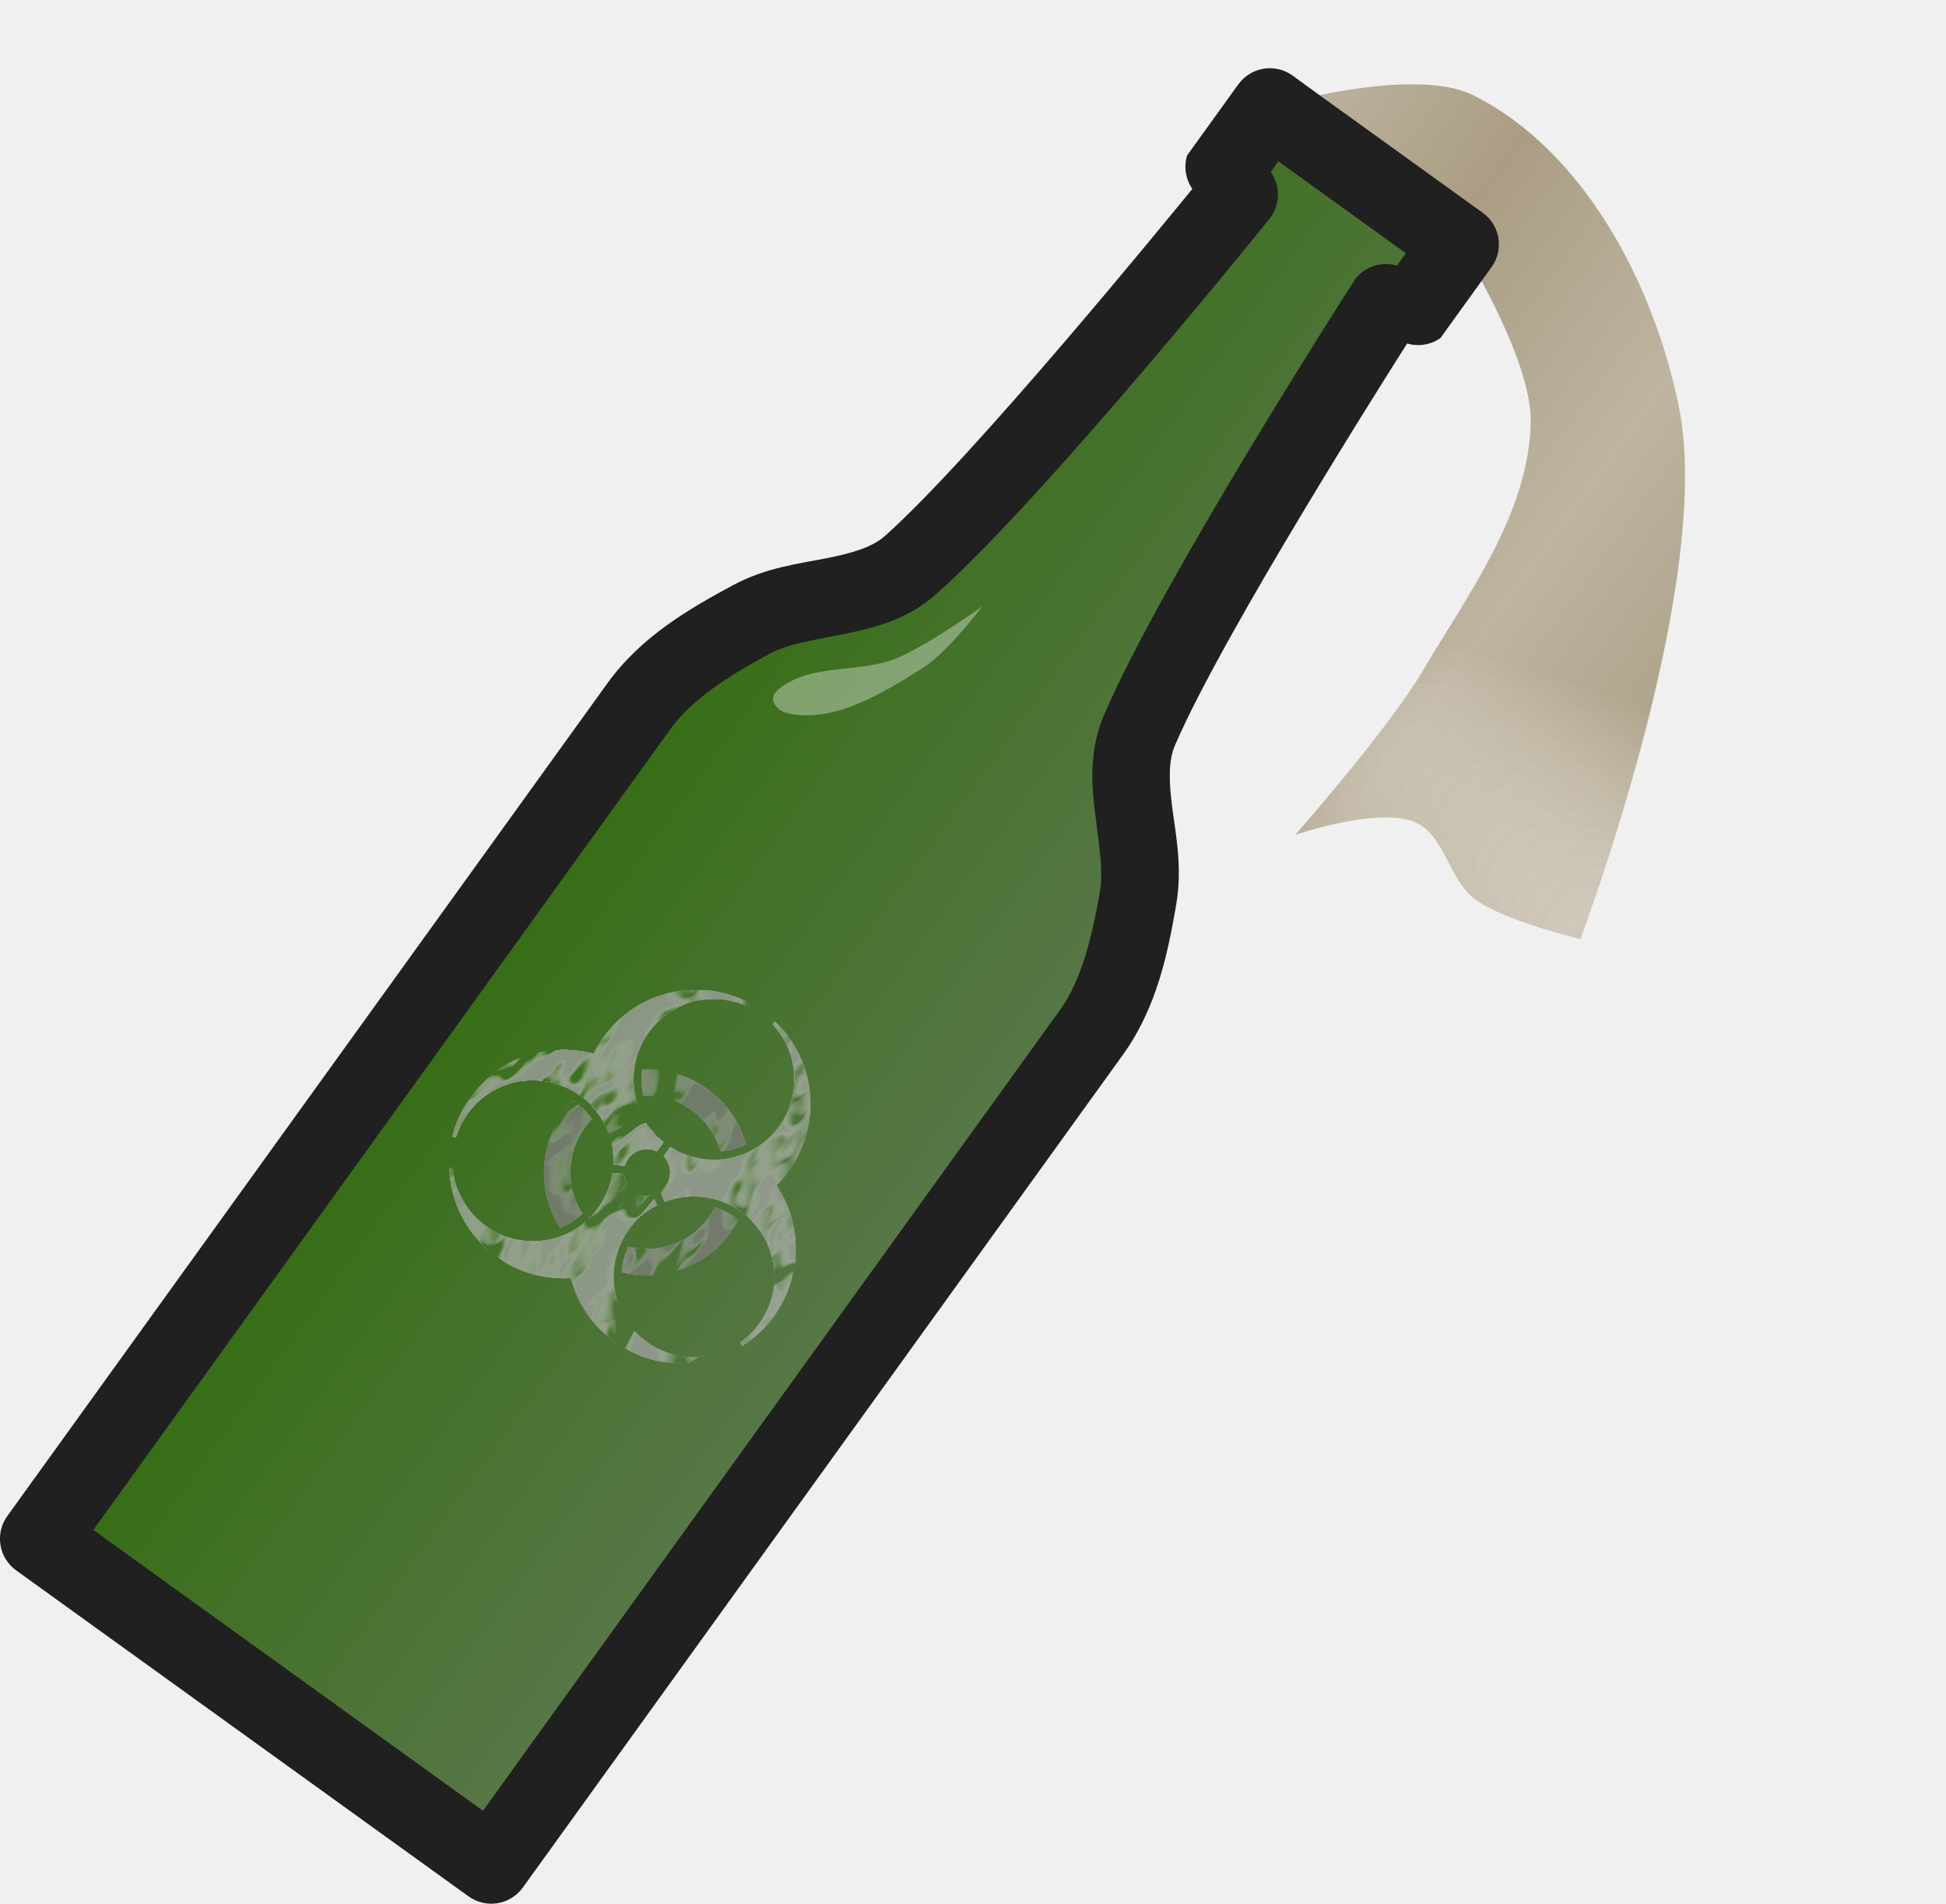
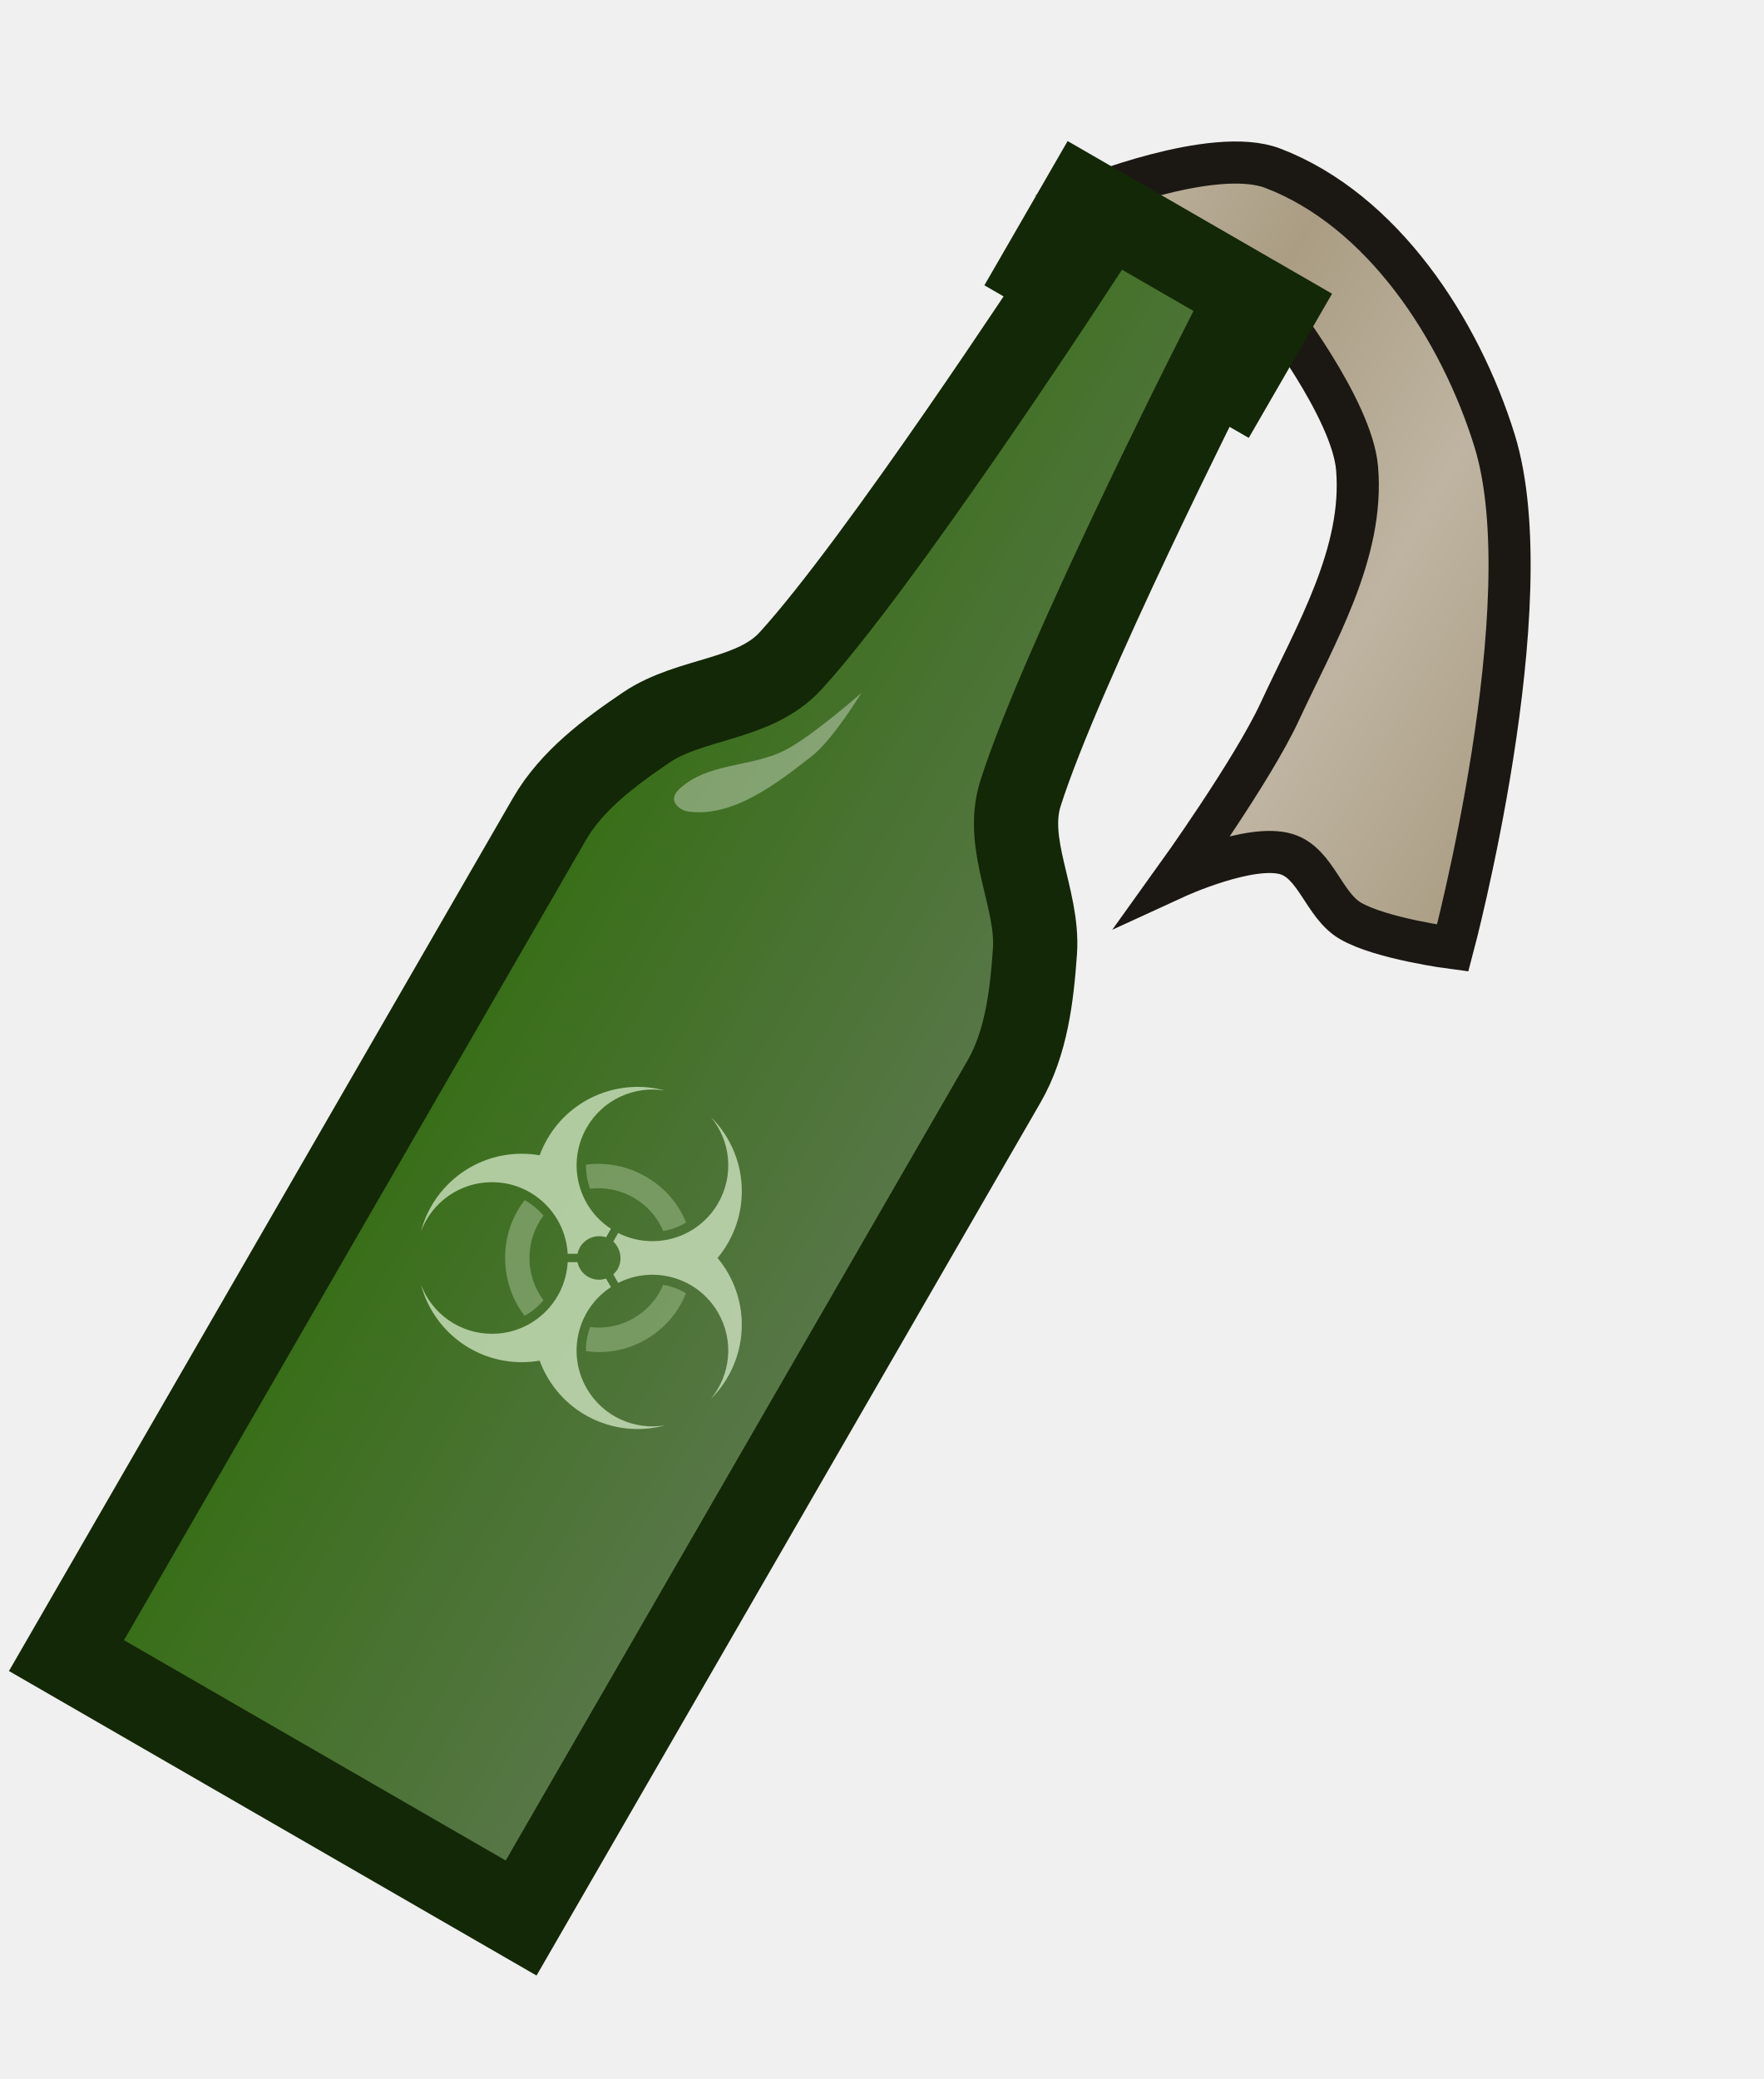
- <svg xmlns="http://www.w3.org/2000/svg" xmlns:xlink="http://www.w3.org/1999/xlink" width="35.914mm" height="35.137mm" viewBox="0 0 35.914 35.137" version="1.1" id="svg5" xml:space="preserve">
-   <defs id="defs2">
-     <linearGradient id="linearGradient27266">
-       <stop style="stop-color:#beb4a1;stop-opacity:1;" offset="0" id="stop27262" />
-       <stop style="stop-color:#aa9d83;stop-opacity:1;" offset="0.301" id="stop27270" />
-       <stop style="stop-color:#beb4a1;stop-opacity:1;" offset="0.652" id="stop27272" />
-       <stop style="stop-color:#aa9d83;stop-opacity:1;" offset="1" id="stop27264" />
+ <svg xmlns="http://www.w3.org/2000/svg" width="67" height="79" viewBox="0 0 67 79" fill="none">
+   <path d="M41.153 7.545C41.153 7.545 46.084 5.526 48.356 6.392C52.514 7.978 55.469 12.494 56.787 16.745C58.696 22.905 55.196 36.026 55.196 36.026C55.196 36.026 52.456 35.67 51.3 34.985C50.297 34.392 49.999 32.804 48.887 32.459C47.517 32.034 44.674 33.341 44.674 33.341C44.674 33.341 47.584 29.289 48.626 27.039C49.985 24.104 51.839 21.013 51.562 17.79C51.368 15.528 48.426 11.744 48.426 11.744L41.153 7.545Z" fill="url(#paint0_linear_1756_281)" stroke="#1B1813" stroke-width="1.6" stroke-miterlimit="3.994" />
+   <path d="M41.151 7.546L39.587 10.256L40.404 10.728C40.404 10.728 33.379 21.462 30.034 25.117C28.651 26.627 26.228 26.512 24.565 27.637C23.163 28.585 21.72 29.659 20.874 31.126L2.526 62.911L11.163 67.897L19.8 72.883L38.148 41.097C38.995 39.631 39.204 37.845 39.323 36.156C39.465 34.154 38.154 32.113 38.771 30.16C40.262 25.435 46.044 13.984 46.044 13.984L46.861 14.455L48.426 11.746L47.35 11.125L44.788 9.646L42.227 8.167L41.151 7.546Z" fill="url(#paint1_linear_1756_281)" stroke="#132806" stroke-width="3.2" stroke-miterlimit="3.994" />
+   <path opacity="0.35" d="M32.731 26.328C32.731 26.328 31.647 28.11 30.84 28.737C29.487 29.792 27.839 31.074 26.139 30.836C25.912 30.803 25.64 30.62 25.612 30.392C25.581 30.145 25.849 29.933 26.049 29.785C27.128 28.985 28.677 29.117 29.864 28.489C30.922 27.929 32.731 26.328 32.731 26.328Z" fill="white" />
+   <g opacity="0.75">
+     <path d="M19.825 43.841C17.987 43.841 16.442 45.093 15.995 46.791C16.404 45.699 17.457 44.922 18.693 44.922C20.23 44.922 21.486 46.126 21.569 47.643L21.944 47.643C22.04 47.148 22.56 46.86 23.027 47.017L23.214 46.694C21.941 45.864 21.526 44.173 22.295 42.842C22.913 41.771 24.116 41.247 25.268 41.44C23.573 40.977 21.714 41.689 20.794 43.282C20.678 43.482 20.582 43.688 20.505 43.899C20.284 43.861 20.057 43.841 19.825 43.841Z" fill="#D5E9C8" />
+     <path d="M23.489 46.852C24.844 47.54 26.516 47.054 27.284 45.723C27.903 44.652 27.755 43.348 27.012 42.447C28.261 43.683 28.574 45.649 27.654 47.242C27.538 47.443 27.407 47.63 27.264 47.802C27.407 47.974 27.537 48.16 27.653 48.36C28.573 49.953 28.26 51.92 27.011 53.155C27.755 52.254 27.902 50.951 27.284 49.88C26.515 48.548 24.843 48.062 23.488 48.75L23.301 48.425C23.682 48.091 23.655 47.514 23.302 47.176L23.489 46.852Z" fill="#D5E9C8" />
+     <path d="M25.267 54.162C24.114 54.356 22.912 53.832 22.294 52.761C21.525 51.429 21.94 49.739 23.213 48.908L23.026 48.584C22.659 48.71 22.24 48.559 22.04 48.214C21.993 48.132 21.961 48.047 21.944 47.96L21.569 47.96C21.488 49.478 20.231 50.684 18.693 50.683C17.459 50.683 16.406 49.908 15.996 48.818C16.445 50.513 17.989 51.762 19.825 51.762C20.052 51.762 20.28 51.743 20.504 51.704C20.581 51.914 20.677 52.12 20.793 52.321C21.713 53.913 23.572 54.626 25.267 54.162Z" fill="#D5E9C8" />
+   </g>
+   <g opacity="0.75">
+     <path d="M25.198 46.778C25.505 46.726 25.8 46.617 26.068 46.456C25.472 44.961 23.865 44.037 22.266 44.258C22.261 44.571 22.314 44.881 22.422 45.172C23.584 45.023 24.752 45.692 25.198 46.778Z" fill="#86A772" />
+     <path d="M20.65 46.194C20.454 45.958 20.207 45.756 19.934 45.604C18.94 46.88 18.949 48.734 19.934 49.998C20.203 49.85 20.447 49.651 20.65 49.406C19.939 48.476 19.939 47.127 20.65 46.194Z" fill="#86A772" />
+     <path d="M22.265 51.342C22.26 51.035 22.31 50.725 22.421 50.426C23.582 50.581 24.753 49.907 25.195 48.821C25.503 48.874 25.794 48.986 26.064 49.142C25.463 50.66 23.874 51.575 22.265 51.342Z" fill="#86A772" />
+   </g>
+   <defs>
+     <linearGradient id="paint0_linear_1756_281" x1="37.189" y1="14.412" x2="60.053" y2="27.611" gradientUnits="userSpaceOnUse">
+       <stop stop-color="#BEB4A1" />
+       <stop offset="0.301" stop-color="#AA9D83" />
+       <stop offset="0.652" stop-color="#BEB4A1" />
+       <stop offset="1" stop-color="#AA9D83" />
    </linearGradient>
-     <linearGradient id="linearGradient3644">
-       <stop style="stop-color:#346d11;stop-opacity:1;" offset="0" id="stop3640" />
-       <stop style="stop-color:#5c784e;stop-opacity:1;" offset="1" id="stop3642" />
+     <linearGradient id="paint1_linear_1756_281" x1="18.134" y1="33.09" x2="37.817" y2="44.453" gradientUnits="userSpaceOnUse">
+       <stop stop-color="#346D11" />
+       <stop offset="1" stop-color="#5C784E" />
    </linearGradient>
-     <linearGradient xlink:href="#linearGradient3644" id="linearGradient3646" x1="-128.697" y1="184.289" x2="-124.913" y2="184.289" gradientUnits="userSpaceOnUse" gradientTransform="matrix(0.9940665,0,0,0.9940665,-14.78645,-1.001324)" />
-     <clipPath id="b">
-       <circle cy="-15" r="9.5" id="circle900" cx="0" />
-       <circle cy="-15" r="9.5" transform="rotate(120)" id="circle902" cx="0" />
-       <circle cy="-15" r="9.5" transform="rotate(-120)" id="circle904" cx="0" />
-     </clipPath>
-     <mask id="a" width="60" height="60" x="-30" y="-30" maskUnits="userSpaceOnUse">
-       <path fill="#ffffff" d="M -27,-27 H 27 V 27 H -27 Z" id="path907" />
-       <path d="m 2,-23 v -4 h -4 v 4 m 1.5,17 v 4 h 1 v -4" id="path909" />
-       <circle cy="-15" r="10.5" id="circle911" cx="0" />
-       <g transform="rotate(120)" id="g917">
-         <path d="m 2,-23 v -4 h -4 v 4 m 1.5,17 v 4 h 1 v -4" id="path913" />
-         <circle cy="-15" r="10.5" id="circle915" cx="0" />
-       </g>
-       <g transform="rotate(-120)" id="g923">
-         <path d="m 2,-23 v -4 h -4 v 4 m 1.5,17 v 4 h 1 v -4" id="path919" />
-         <circle cy="-15" r="10.5" id="circle921" cx="0" />
-       </g>
-       <circle r="3" id="circle925" cx="0" cy="0" />
-     </mask>
-     <filter style="color-interpolation-filters:sRGB" id="filter19700" x="0" y="0" width="1" height="1">
-       <feTurbulence result="result7" type="fractalNoise" numOctaves="3" baseFrequency="0.2 0.09" id="feTurbulence19686" />
-       <feColorMatrix result="result5" values="1 0 0 0 0 0 1 0 0 0 0 0 1 0 0 0 0 0 5.5 -2 " id="feColorMatrix19688" />
-       <feComposite result="result6" in="SourceGraphic" operator="in" in2="result7" id="feComposite19690" />
-       <feDisplacementMap in="result5" xChannelSelector="R" yChannelSelector="A" scale="9" result="result4" in2="result6" id="feDisplacementMap19692" />
-       <feComposite result="result2" operator="in" in2="result4" in="SourceGraphic" id="feComposite19694" />
-       <feComposite in="result2" operator="in" in2="SourceGraphic" result="result91" id="feComposite19696" />
-       <feBlend mode="multiply" in2="result91" id="feBlend19698" />
-     </filter>
-     <linearGradient xlink:href="#linearGradient27266" id="linearGradient27268" x1="-127.504" y1="180.01" x2="-123.109" y2="180.01" gradientUnits="userSpaceOnUse" />
-     <filter style="color-interpolation-filters:sRGB" id="filter27736" x="0" y="0" width="1" height="1">
-       <feTurbulence numOctaves="3" baseFrequency="0.040 0.107" type="fractalNoise" id="feTurbulence27726" />
-       <feColorMatrix result="result0" values="1 0 0 0 0 0 1 0 0 0 0 0 1 0 0 0 0 0 5 -2.7" id="feColorMatrix27728" />
-       <feFlood flood-opacity="1" flood-color="rgb(255,255,255)" id="feFlood27730" />
-       <feComposite operator="in" in2="result0" id="feComposite27732" />
-       <feComposite operator="atop" in2="SourceGraphic" id="feComposite27734" />
-     </filter>
  </defs>
-   <g id="layer1" transform="translate(141.0808,-200.1049)">
-     <g id="g30335" transform="matrix(2.530298,1.823317,-1.823317,2.530298,562.5266,13.22102)">
-       <path style="fill:url(#linearGradient27268);fill-opacity:1;stroke:none;stroke-width:0.046;stroke-linejoin:round;stroke-dasharray:none;stroke-opacity:1;filter:url(#filter27736)" d="m -127.504,178.69 c 0,0 0.543,-0.702 0.943,-0.766 0.732,-0.117 1.534,0.288 2.077,0.791 0.788,0.729 1.375,2.912 1.375,2.912 0,0 -0.425,0.177 -0.648,0.174 -0.194,-0.002 -0.369,-0.206 -0.558,-0.163 -0.233,0.053 -0.534,0.478 -0.534,0.478 0,0 0.082,-0.826 0.045,-1.238 -0.048,-0.536 -0.038,-1.136 -0.346,-1.578 -0.216,-0.31 -0.955,-0.611 -0.955,-0.611 z" id="path19756" transform="matrix(0.9940665,0,0,0.9940665,-14.78645,-1.001324)" />
-       <g id="path2826">
-         <path style="color:#000000;fill:url(#linearGradient3646);stroke-width:0.46;stroke-linejoin:round" d="m -141.534,176.629 v 0.518 h 0.156 c 0,0 -0.119,2.12 -0.296,2.92 -0.073,0.331 -0.43,0.515 -0.575,0.814 -0.123,0.252 -0.24,0.525 -0.24,0.805 v 6.074 h 1.651 1.651 v -6.074 c 0,-0.28 -0.118,-0.554 -0.24,-0.805 -0.145,-0.299 -0.502,-0.483 -0.575,-0.814 -0.177,-0.801 -0.296,-2.92 -0.296,-2.92 h 0.156 v -0.518 h -0.205 -0.49 -0.49 z" id="path28397" />
-         <path style="color:#000000;fill:#202020;stroke-linejoin:round" d="m -141.535,176.398 a 0.23,0.23 0 0 0 -0.229,0.23 v 0.518 a 0.23,0.23 0 0 0 0.141,0.143 c -0.013,0.21 -0.121,2.03 -0.275,2.729 -0.022,0.097 -0.094,0.192 -0.205,0.311 -0.111,0.119 -0.257,0.252 -0.354,0.451 -0.126,0.259 -0.264,0.562 -0.264,0.906 v 6.074 a 0.23,0.23 0 0 0 0.23,0.23 h 1.65 1.65 a 0.23,0.23 0 0 0 0.23,-0.23 v -6.074 c 0,-0.345 -0.138,-0.648 -0.264,-0.906 -0.097,-0.199 -0.243,-0.333 -0.354,-0.451 -0.111,-0.119 -0.182,-0.213 -0.203,-0.311 -0.155,-0.699 -0.263,-2.523 -0.275,-2.73 a 0.23,0.23 0 0 0 0.141,-0.141 v -0.518 a 0.23,0.23 0 0 0 -0.23,-0.23 h -0.205 -0.49 -0.488 z m 0.23,0.461 h 0.465 0.465 v 0.09 a 0.23,0.23 0 0 0 -0.154,0.211 c 0,0 0.11,2.094 0.301,2.957 0.052,0.234 0.194,0.395 0.316,0.525 0.122,0.131 0.227,0.238 0.275,0.338 0.119,0.245 0.219,0.489 0.219,0.705 v 5.844 h -1.422 -1.42 v -5.844 c 0,-0.216 0.098,-0.46 0.217,-0.705 0.048,-0.1 0.155,-0.207 0.277,-0.338 0.122,-0.131 0.265,-0.292 0.316,-0.525 0.191,-0.863 0.301,-2.957 0.301,-2.957 a 0.23,0.23 0 0 0 -0.156,-0.223 z" id="path28399" />
-       </g>
-       <path style="opacity:0.35;fill:#ffffff;fill-opacity:1;stroke:none;stroke-width:0.263;stroke-linejoin:round;stroke-dasharray:none;stroke-opacity:1" d="m -141.187,180.017 c 0,0 -0.008,0.345 -0.072,0.502 -0.107,0.263 -0.237,0.583 -0.5,0.69 -0.035,0.014 -0.089,0.01 -0.112,-0.02 -0.025,-0.033 -0.004,-0.085 0.012,-0.123 0.089,-0.204 0.322,-0.313 0.44,-0.501 0.105,-0.168 0.232,-0.547 0.232,-0.547 z" id="path10392" />
-       <g id="g18931" style="opacity:0.75;filter:url(#filter19700)" transform="matrix(0.04618829,0,0,0.04618829,-141.024,183.6802)">
-         <g mask="url(#a)" id="g936" style="fill:#cccccc;fill-opacity:1;stroke:none;stroke-opacity:1" transform="matrix(0.9785422,0,0,0.9785377,4,4.690979)">
-           <circle cy="-11" r="15" id="circle930" style="fill:#cccccc;fill-opacity:1;stroke:none;stroke-opacity:1" cx="0" />
-           <circle cy="-11" r="15" transform="rotate(120)" id="circle932" style="fill:#cccccc;fill-opacity:1;stroke:none;stroke-opacity:1" cx="0" />
-           <circle cy="-11" r="15" transform="rotate(-120)" id="circle934" style="fill:#cccccc;fill-opacity:1;stroke:none;stroke-opacity:1" cx="0" />
-         </g>
-         <circle r="11.75" fill="none" stroke="#000" stroke-width="3.5" clip-path="url(#b)" id="circle938" style="stroke:#b3b3b3;stroke-opacity:1" cx="0" cy="0" transform="matrix(0.9785422,0,0,0.9785377,4,4.690979)" />
-       </g>
-     </g>
-   </g>
</svg>
